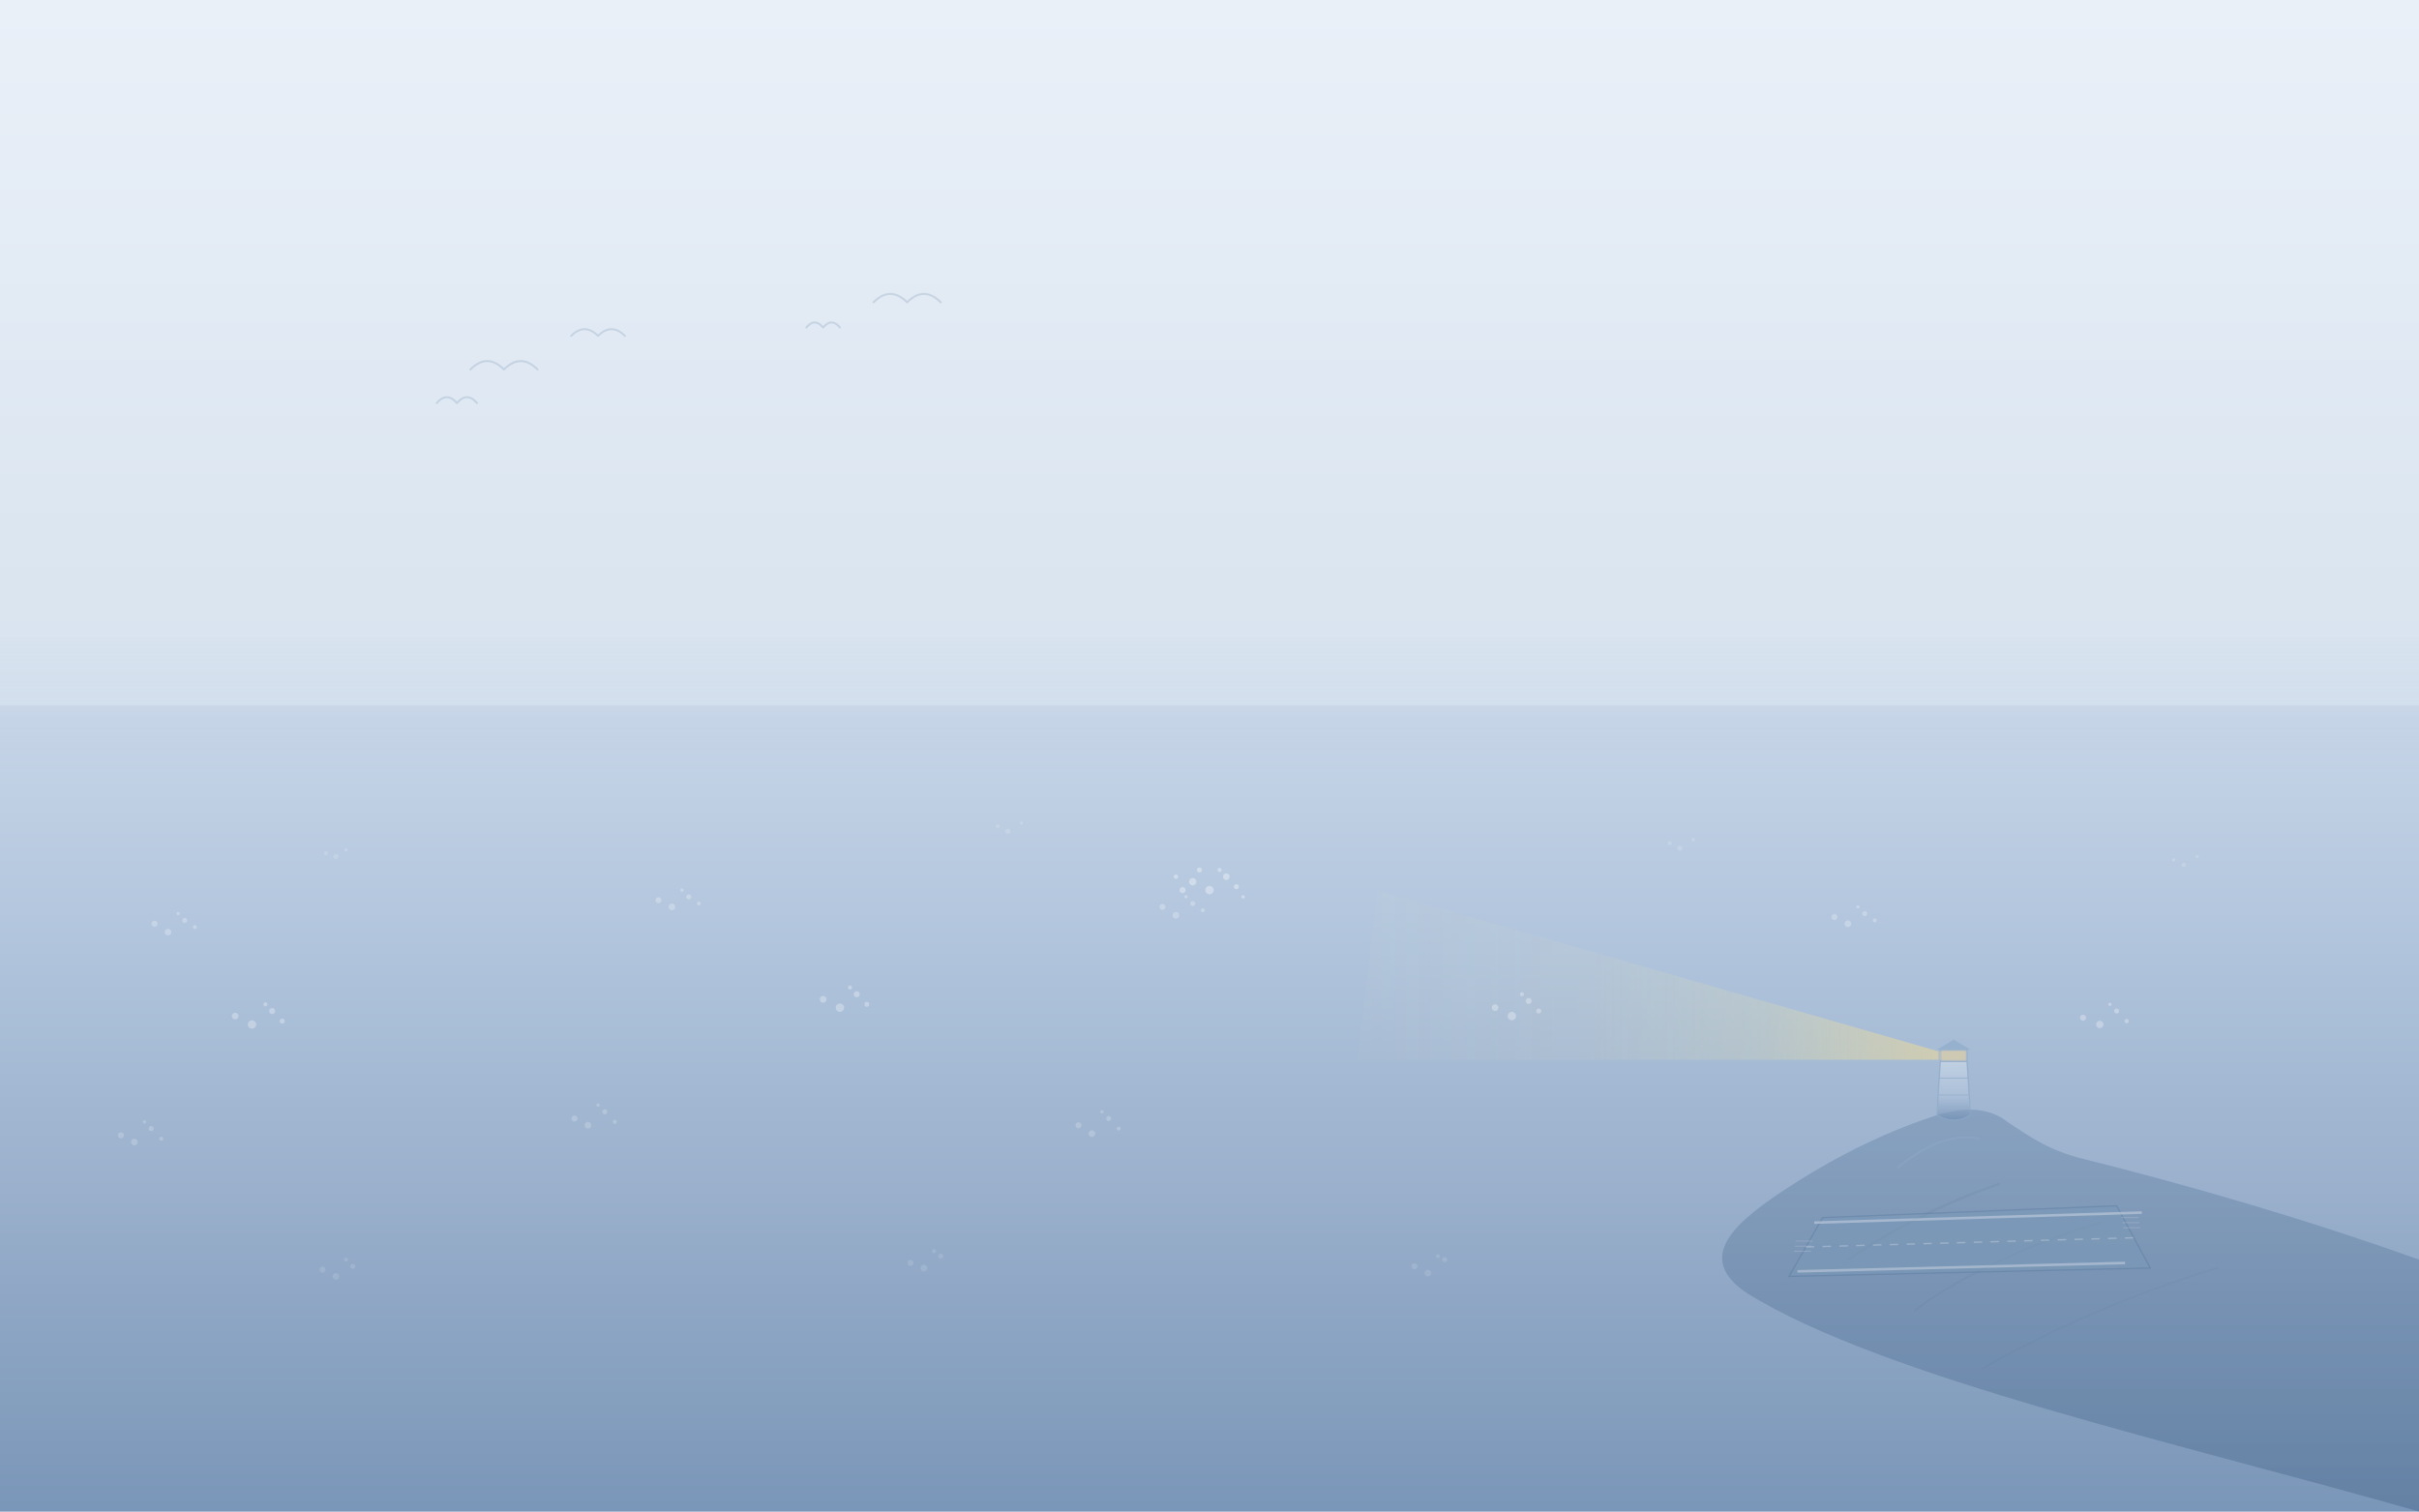
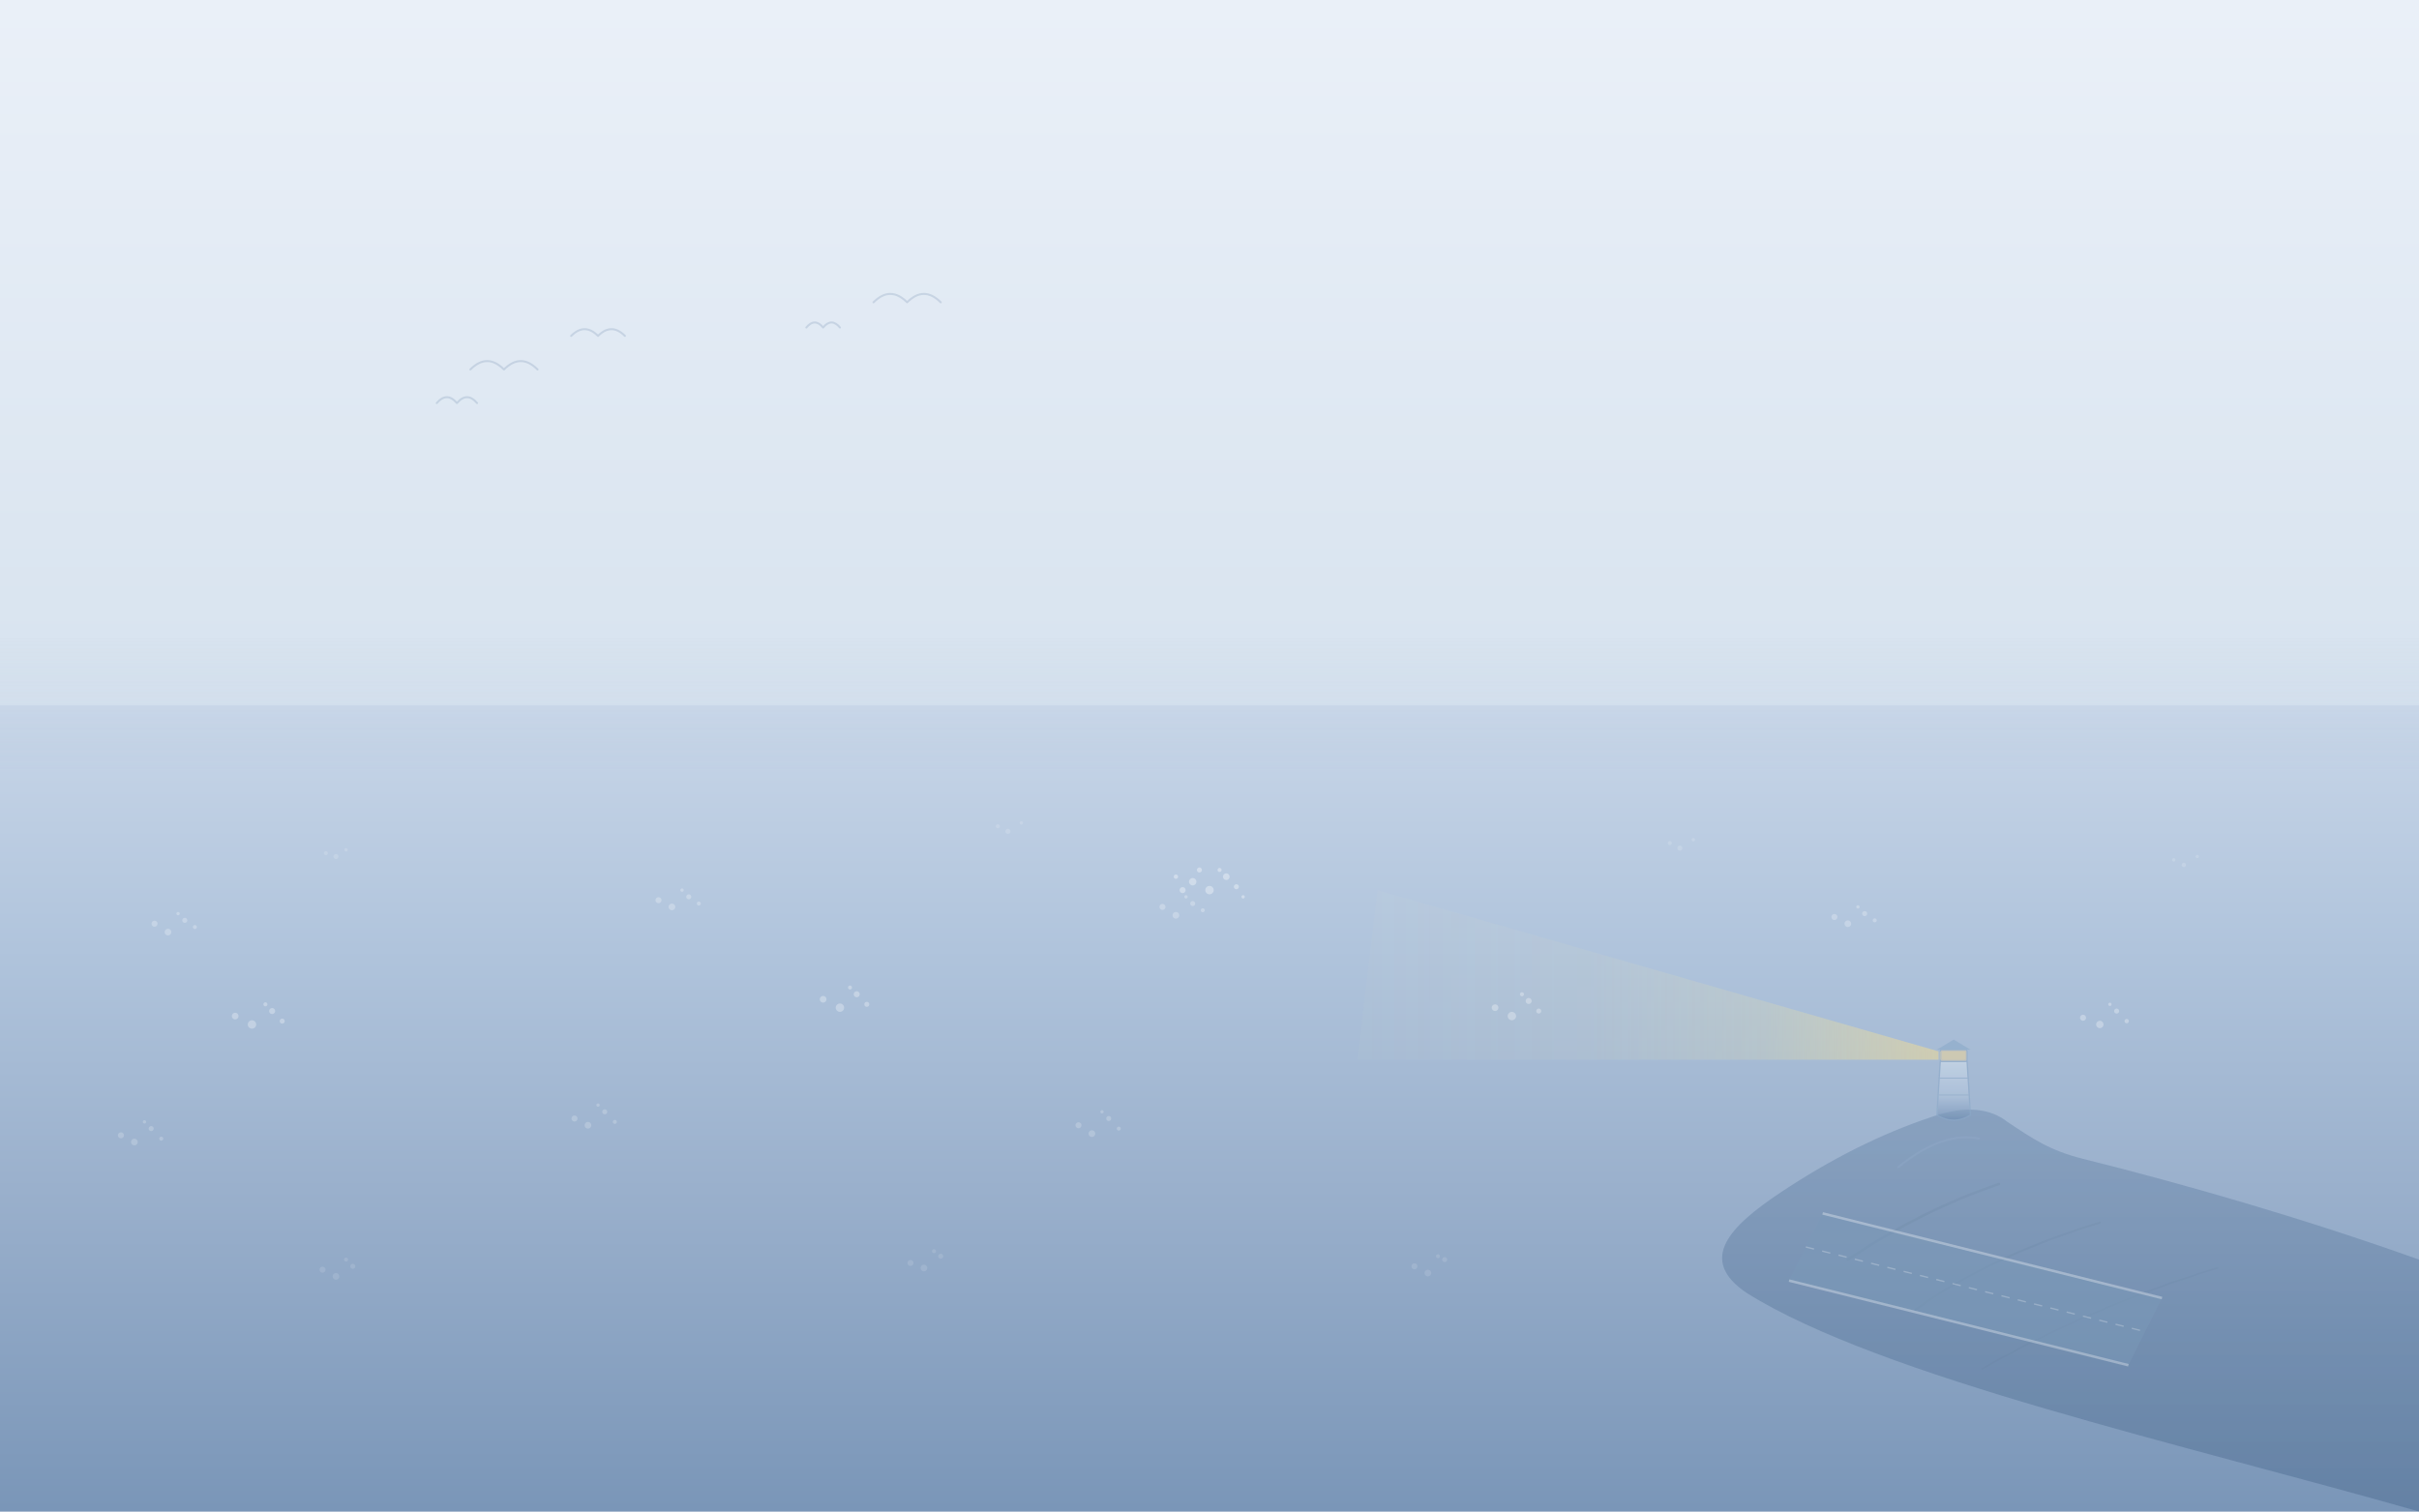
<svg xmlns="http://www.w3.org/2000/svg" viewBox="0 0 1440 900" width="1440" height="900">
  <linearGradient id="sky" x1="0" y1="0" x2="0" y2="1">
    <stop offset="0%" stop-color="#EAF0F8" />
    <stop offset="50%" stop-color="#D6E2EE" />
    <stop offset="100%" stop-color="#C8D6E8" />
  </linearGradient>
  <rect width="1440" height="900" fill="url(#sky)" />
  <linearGradient id="sea" x1="0" y1="0" x2="0" y2="1">
    <stop offset="0%" stop-color="#C8D6E8" />
    <stop offset="30%" stop-color="#B0C4DC" />
    <stop offset="60%" stop-color="#9AB0CC" />
    <stop offset="100%" stop-color="#7A96B8" />
  </linearGradient>
  <rect x="0" y="420" width="1440" height="480" fill="url(#sea)" />
  <linearGradient id="merge" x1="0" y1="0" x2="0" y2="1">
    <stop offset="0%" stop-color="#D6E2EE" stop-opacity="0.5" />
    <stop offset="50%" stop-color="#C8D6E8" stop-opacity="0.3" />
    <stop offset="100%" stop-color="#B0C4DC" stop-opacity="0" />
  </linearGradient>
  <rect x="0" y="380" width="1440" height="80" fill="url(#merge)" />
  <g fill="none" stroke="#5A7AA0" stroke-width="1.2" stroke-linecap="round" stroke-linejoin="round" opacity="0.20">
    <path d="M280,220 Q290,210 300,220 Q310,210 320,220" />
    <path d="M340,200 Q348,192 356,200 Q364,192 372,200" />
    <path d="M260,240 Q266,233 272,240 Q278,233 284,240" />
    <path d="M520,180 Q530,170 540,180 Q550,170 560,180" />
    <path d="M480,195 Q485,189 490,195 Q495,189 500,195" />
  </g>
  <g opacity="0.35">
    <linearGradient id="islandGrad" x1="0" y1="0" x2="0" y2="1">
      <stop offset="0%" stop-color="#5A7AA0" />
      <stop offset="100%" stop-color="#3A5A80" />
    </linearGradient>
    <path d="M1440,900              C1300,860 1120,820 1040,770              C1010,750 1030,730 1060,710              C1090,690 1120,675 1150,665              C1170,658 1185,660 1195,668              C1210,678 1220,685 1240,690              C1300,705 1370,725 1440,750              L1440,900 Z" fill="url(#islandGrad)" />
    <path d="M1100,750 C1130,730 1160,715 1190,705" fill="none" stroke="#2E4E70" stroke-width="1.5" stroke-linecap="round" opacity="0.40" />
    <path d="M1140,780 C1170,758 1210,740 1250,728" fill="none" stroke="#2E4E70" stroke-width="1.2" stroke-linecap="round" opacity="0.35" />
    <path d="M1180,815 C1220,792 1270,770 1320,755" fill="none" stroke="#2E4E70" stroke-width="1" stroke-linecap="round" opacity="0.30" />
    <path d="M1130,695 C1148,680 1165,675 1178,678" fill="none" stroke="#7A9AC0" stroke-width="1.2" stroke-linecap="round" opacity="0.35" />
  </g>
  <g opacity="0.45">
-     <path d="M1065,760 L1085,725 L1260,718 L1280,755 Z" fill="#7A9AB8" stroke="#5A7AA0" stroke-width="0.8" />
-     <line x1="1070" y1="757" x2="1265" y2="752" stroke="#FFFFFF" stroke-width="1.5" opacity="0.70" />
-     <line x1="1080" y1="728" x2="1275" y2="722" stroke="#FFFFFF" stroke-width="1.5" opacity="0.70" />
-     <line x1="1075" y1="742.5" x2="1270" y2="737" stroke="#FFFFFF" stroke-width="0.8" stroke-dasharray="5,5" opacity="0.55" />
-     <line x1="1068" y1="745" x2="1078" y2="745" stroke="#FFFFFF" stroke-width="0.6" opacity="0.35" />
-     <line x1="1068.5" y1="742" x2="1078.5" y2="742" stroke="#FFFFFF" stroke-width="0.6" opacity="0.35" />
-     <line x1="1069" y1="739" x2="1079" y2="739" stroke="#FFFFFF" stroke-width="0.6" opacity="0.35" />
-     <line x1="1263" y1="725" x2="1273" y2="725" stroke="#FFFFFF" stroke-width="0.6" opacity="0.35" />
-     <line x1="1263.5" y1="728" x2="1273.5" y2="728" stroke="#FFFFFF" stroke-width="0.6" opacity="0.35" />
-     <line x1="1264" y1="731" x2="1274" y2="731" stroke="#FFFFFF" stroke-width="0.6" opacity="0.35" />
+     <path d="M1085,722.5 L1065,762.5 L1267,812.9 L1287,772.9 Z" fill="#7A9AB8" />
+     <line x1="1085" y1="722.5" x2="1287" y2="772.9" stroke="#FFFFFF" stroke-width="1.5" opacity="0.70" />
+     <line x1="1065" y1="762.5" x2="1267" y2="812.9" stroke="#FFFFFF" stroke-width="1.5" opacity="0.70" />
+     <line x1="1075" y1="742.5" x2="1277" y2="792.9" stroke="#FFFFFF" stroke-width="0.8" stroke-dasharray="5,5" opacity="0.55" />
  </g>
  <g opacity="0.56">
    <linearGradient id="towerGrad" x1="0" y1="0" x2="0" y2="1">
      <stop offset="0%" stop-color="#D6E2EE" />
      <stop offset="60%" stop-color="#B0C4DC" />
      <stop offset="100%" stop-color="#6A8AB0" />
    </linearGradient>
    <path d="M1153,664 Q1163,670 1173,664 L1171,632 L1155,632 Z" fill="url(#towerGrad)" stroke="#8AA8C8" stroke-width="0.8" />
    <line x1="1154" y1="652" x2="1172" y2="652" stroke="#8AA8C8" stroke-width="0.5" />
    <line x1="1154" y1="642" x2="1172" y2="642" stroke="#8AA8C8" stroke-width="0.5" />
    <rect x="1155" y="625" width="16" height="7" rx="1" fill="#D6C8A8" stroke="#8AA8C8" stroke-width="0.7" />
    <rect x="1156" y="626" width="14" height="5" rx="0.8" fill="#FFE088" opacity="0.50" />
    <path d="M1153,625 L1163,619 L1173,625 Z" fill="#8AA8C8" />
    <line x1="1155" y1="626" x2="1155" y2="631" stroke="#FFE088" stroke-width="0.8" opacity="0.50" />
    <linearGradient id="beamFade" x1="1" y1="0" x2="0" y2="0">
      <stop offset="0%" stop-color="#FFE088" stop-opacity="0.82" />
      <stop offset="30%" stop-color="#FFEE99" stop-opacity="0.30" />
      <stop offset="60%" stop-color="#FFEEAA" stop-opacity="0.12" />
      <stop offset="100%" stop-color="#FFEEBB" stop-opacity="0.04" />
    </linearGradient>
    <g opacity="1">
      <animateTransform attributeName="transform" type="rotate" values="-5 1154 630; 5 1154 630; -5 1154 630" keyTimes="0; 0.5; 1" dur="6s" repeatCount="indefinite" />
      <path d="M1154,626 L820,530 L808,631 L1154,631 Z" fill="url(#beamFade)" />
    </g>
  </g>
  <g fill="#FFFFFF">
    <g opacity="0.15">
      <circle cx="200" cy="510" r="1.5" />
      <circle cx="206" cy="506" r="1" />
      <circle cx="194" cy="508" r="1.2" />
      <circle cx="600" cy="495" r="1.5" />
      <circle cx="608" cy="490" r="1" />
      <circle cx="594" cy="492" r="1.2" />
      <circle cx="1000" cy="505" r="1.5" />
      <circle cx="1008" cy="500" r="1" />
      <circle cx="994" cy="502" r="1.2" />
      <circle cx="1300" cy="515" r="1.3" />
      <circle cx="1308" cy="510" r="1" />
      <circle cx="1294" cy="512" r="1" />
    </g>
    <g opacity="0.25">
      <circle cx="100" cy="555" r="2" />
      <circle cx="110" cy="548" r="1.5" />
      <circle cx="92" cy="550" r="1.8" />
      <circle cx="106" cy="544" r="1" />
      <circle cx="116" cy="552" r="1.2" />
      <circle cx="400" cy="540" r="2" />
      <circle cx="410" cy="534" r="1.5" />
      <circle cx="392" cy="536" r="1.8" />
      <circle cx="406" cy="530" r="1" />
      <circle cx="416" cy="538" r="1.2" />
      <circle cx="700" cy="545" r="2" />
      <circle cx="710" cy="538" r="1.5" />
      <circle cx="692" cy="540" r="1.8" />
      <circle cx="706" cy="534" r="1" />
      <circle cx="716" cy="542" r="1.2" />
      <circle cx="1100" cy="550" r="2" />
      <circle cx="1110" cy="544" r="1.5" />
      <circle cx="1092" cy="546" r="1.8" />
      <circle cx="1106" cy="540" r="1" />
      <circle cx="1116" cy="548" r="1.2" />
    </g>
    <g opacity="0.35">
      <circle cx="720" cy="530" r="2.5" />
      <circle cx="730" cy="522" r="2" />
      <circle cx="710" cy="525" r="2.2" />
      <circle cx="736" cy="528" r="1.5" />
      <circle cx="704" cy="530" r="1.8" />
      <circle cx="726" cy="518" r="1.2" />
      <circle cx="714" cy="518" r="1.5" />
      <circle cx="740" cy="534" r="1" />
      <circle cx="700" cy="522" r="1.3" />
    </g>
    <g opacity="0.30">
      <circle cx="150" cy="610" r="2.5" />
      <circle cx="162" cy="602" r="1.8" />
      <circle cx="140" cy="605" r="2" />
      <circle cx="158" cy="598" r="1.2" />
      <circle cx="168" cy="608" r="1.5" />
      <circle cx="500" cy="600" r="2.5" />
      <circle cx="510" cy="592" r="1.8" />
      <circle cx="490" cy="595" r="2" />
      <circle cx="506" cy="588" r="1.2" />
      <circle cx="516" cy="598" r="1.5" />
      <circle cx="900" cy="605" r="2.5">
        <animate attributeName="cy" values="605;590;605" dur="3s" repeatCount="indefinite" />
      </circle>
      <circle cx="910" cy="596" r="1.8">
        <animate attributeName="cy" values="596;582;596" dur="3.5s" repeatCount="indefinite" />
      </circle>
      <circle cx="890" cy="600" r="2">
        <animate attributeName="cy" values="600;586;600" dur="4s" repeatCount="indefinite" />
      </circle>
      <circle cx="906" cy="592" r="1.2">
        <animate attributeName="cy" values="592;580;592" dur="2.8s" repeatCount="indefinite" />
      </circle>
      <circle cx="916" cy="602" r="1.5">
        <animate attributeName="cy" values="602;588;602" dur="3.2s" repeatCount="indefinite" />
      </circle>
      <circle cx="1250" cy="610" r="2.2" />
      <circle cx="1260" cy="602" r="1.5" />
      <circle cx="1240" cy="606" r="1.8" />
      <circle cx="1256" cy="598" r="1" />
      <circle cx="1266" cy="608" r="1.3" />
    </g>
    <g opacity="0.20">
      <circle cx="80" cy="680" r="2" />
      <circle cx="90" cy="672" r="1.5" />
      <circle cx="72" cy="676" r="1.8" />
      <circle cx="86" cy="668" r="1" />
      <circle cx="96" cy="678" r="1.2" />
      <circle cx="350" cy="670" r="2" />
      <circle cx="360" cy="662" r="1.5" />
      <circle cx="342" cy="666" r="1.8" />
      <circle cx="356" cy="658" r="1" />
      <circle cx="366" cy="668" r="1.2" />
      <circle cx="650" cy="675" r="2" />
      <circle cx="660" cy="666" r="1.5" />
      <circle cx="642" cy="670" r="1.8" />
      <circle cx="656" cy="662" r="1" />
      <circle cx="666" cy="672" r="1.2" />
    </g>
    <g opacity="0.12">
      <circle cx="200" cy="760" r="2" />
      <circle cx="210" cy="754" r="1.5" />
      <circle cx="192" cy="756" r="1.8" />
      <circle cx="206" cy="750" r="1.2" />
      <circle cx="550" cy="755" r="2" />
      <circle cx="560" cy="748" r="1.5" />
      <circle cx="542" cy="752" r="1.8" />
      <circle cx="556" cy="745" r="1.2" />
      <circle cx="850" cy="758" r="2" />
      <circle cx="860" cy="750" r="1.5" />
      <circle cx="842" cy="754" r="1.8" />
      <circle cx="856" cy="748" r="1.2" />
    </g>
  </g>
</svg>
